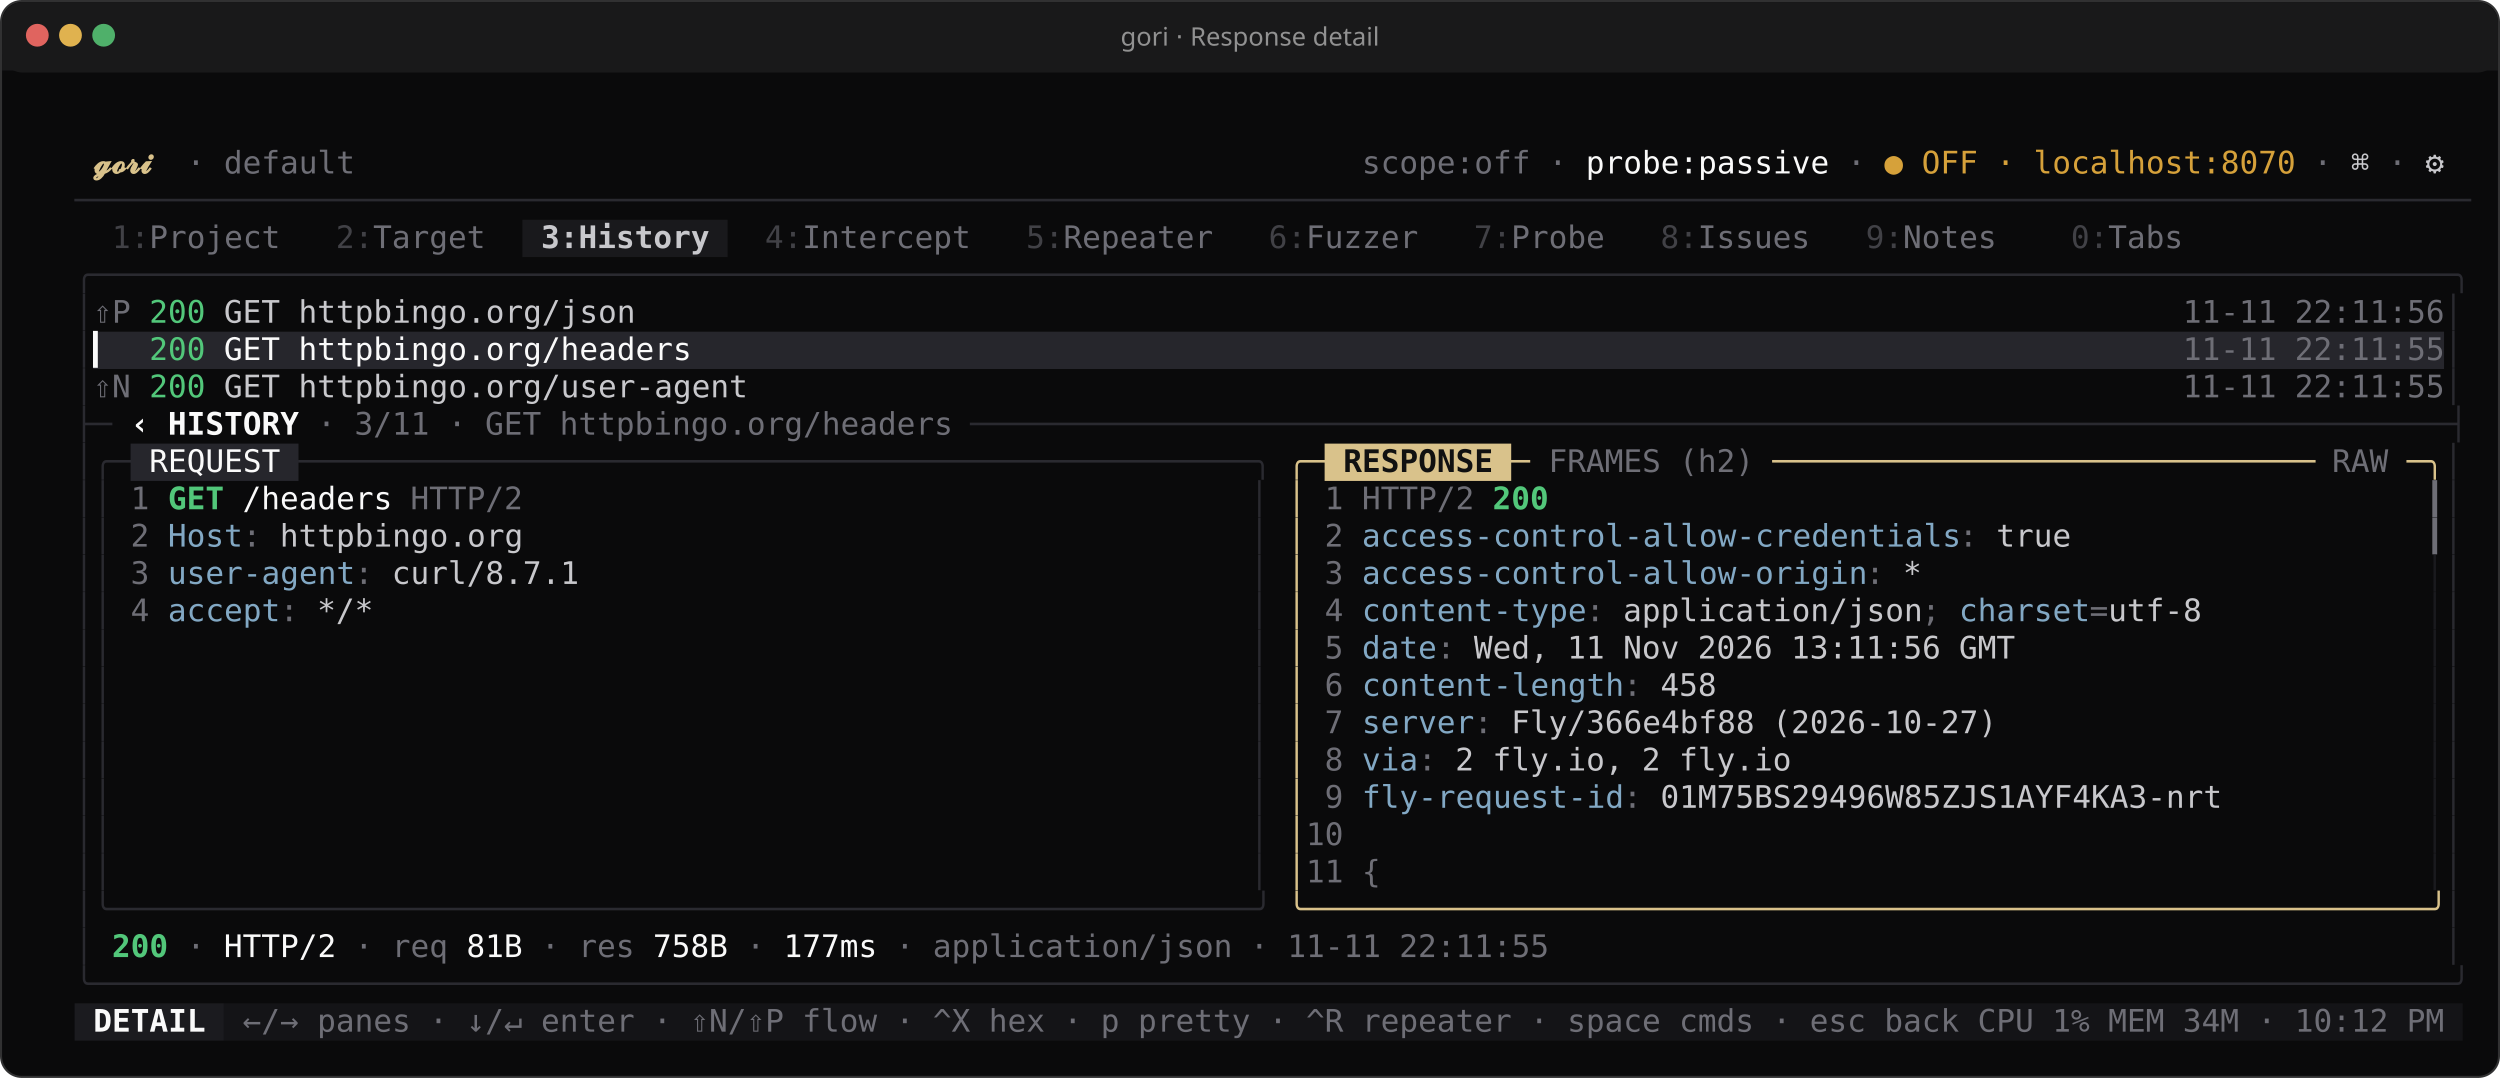
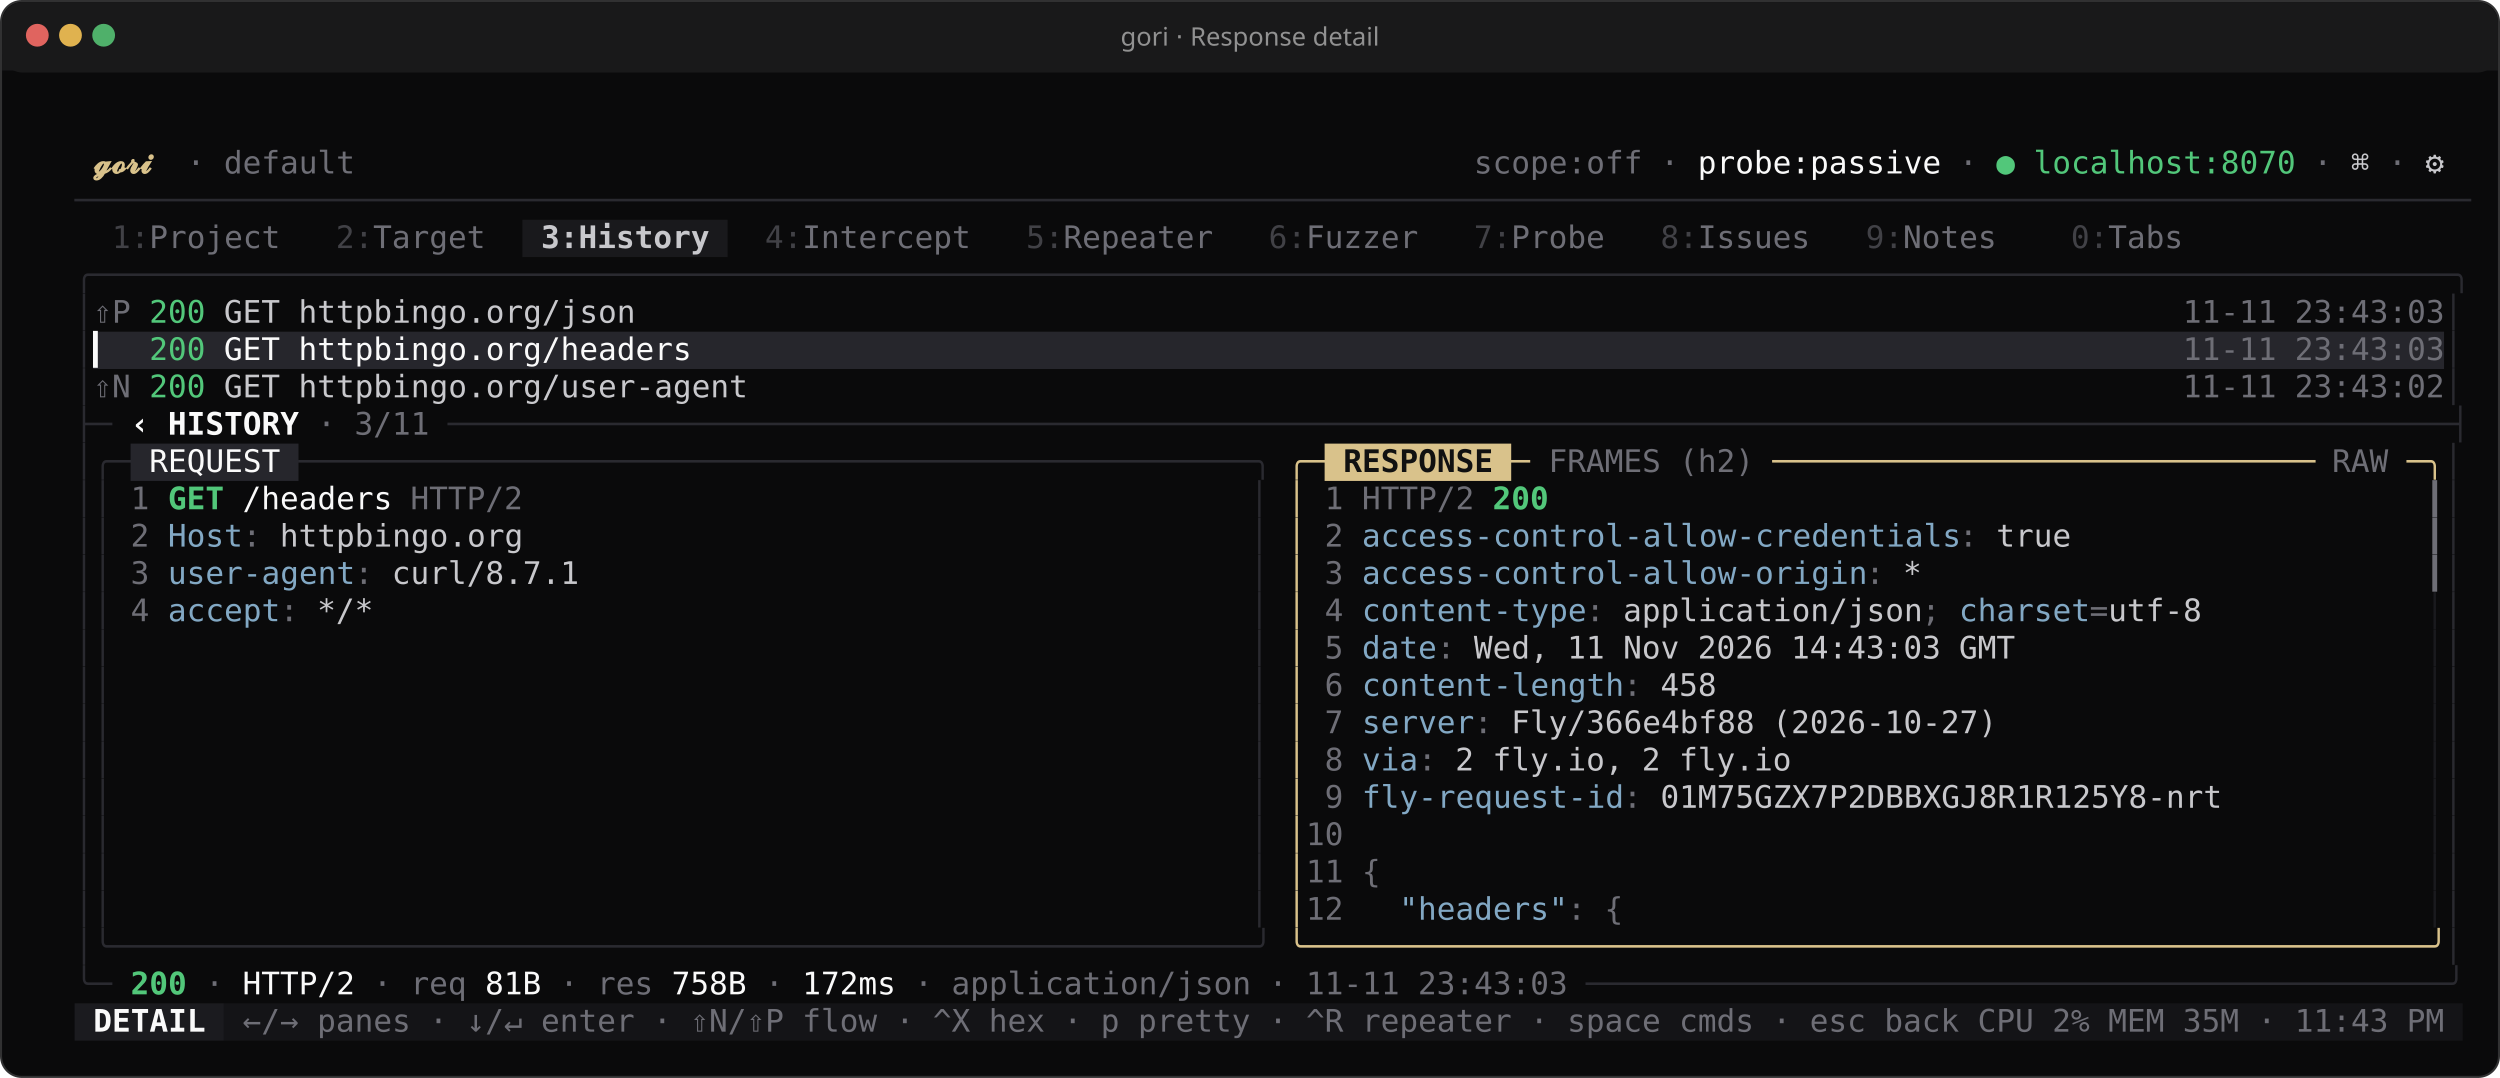
<svg xmlns="http://www.w3.org/2000/svg" width="1206" height="520" viewBox="0 0 1206.0 520.0" font-family="ui-monospace,'SF Mono','JetBrains Mono',Menlo,Consolas,monospace" font-size="15.0px" role="img" aria-label="gori · Response detail">
  <rect x="0.5" y="0.5" width="1205.0" height="519.0" rx="10" ry="10" fill="#0a0a0b" stroke="#313132" stroke-width="1" />
  <rect x="1" y="1" width="1204.0" height="34.0" rx="10" ry="10" fill="#19191a" />
  <rect x="1" y="24.0" width="1204.0" height="10" fill="#19191a" />
  <circle cx="18.0" cy="17.0" r="5.5" fill="#e0645f" />
  <circle cx="34.0" cy="17.0" r="5.5" fill="#e0b24f" />
  <circle cx="50.0" cy="17.0" r="5.5" fill="#4fb06a" />
  <text x="603.0" y="22.0" text-anchor="middle" fill="#919191" font-family="'Apple Symbols','Segoe UI Symbol','Cambria Math','STIX Two Math','Noto Sans Math','DejaVu Sans',ui-monospace,'SF Mono','JetBrains Mono',Menlo,Consolas,monospace" font-size="12.3px">gori · Response detail</text>
  <rect x="252.00" y="106.00" width="99.00" height="18.00" fill="#19191c" />
  <rect x="45.00" y="160.00" width="1134.00" height="18.00" fill="#26262c" />
  <rect x="63.00" y="214.00" width="81.00" height="18.00" fill="#26262c" />
  <rect x="639.00" y="214.00" width="90.00" height="18.00" fill="#d9c28b" />
  <rect x="36.00" y="484.00" width="72.00" height="18.00" fill="#1b1b1f" />
  <rect x="108.00" y="484.00" width="1080.00" height="18.00" fill="#141417" />
  <text x="45.00" y="83.68" textLength="36.00" lengthAdjust="spacingAndGlyphs" fill="#d9c28b" font-weight="700" xml:space="preserve">𝓰𝓸𝓻𝓲</text>
  <text x="90.00" y="83.68" textLength="9.00" lengthAdjust="spacingAndGlyphs" fill="#6e6e76" xml:space="preserve">·</text>
  <text x="108.00" y="83.68" textLength="63.00" lengthAdjust="spacingAndGlyphs" fill="#6e6e76" xml:space="preserve">default</text>
-   <text x="657.00" y="83.68" textLength="81.00" lengthAdjust="spacingAndGlyphs" fill="#6e6e76" xml:space="preserve">scope:off</text>
-   <text x="747.00" y="83.68" textLength="9.00" lengthAdjust="spacingAndGlyphs" fill="#6e6e76" xml:space="preserve">·</text>
-   <text x="765.00" y="83.68" textLength="117.00" lengthAdjust="spacingAndGlyphs" fill="#fafafa" xml:space="preserve">probe:passive</text>
-   <text x="891.00" y="83.68" textLength="9.00" lengthAdjust="spacingAndGlyphs" fill="#6e6e76" xml:space="preserve">·</text>
-   <text x="909.00" y="83.68" textLength="9.00" lengthAdjust="spacingAndGlyphs" fill="#d6a13a" xml:space="preserve">●</text>
-   <text x="927.00" y="83.68" textLength="27.00" lengthAdjust="spacingAndGlyphs" fill="#d6a13a" xml:space="preserve">OFF</text>
-   <text x="963.00" y="83.68" textLength="9.00" lengthAdjust="spacingAndGlyphs" fill="#d6a13a" xml:space="preserve">·</text>
-   <text x="981.00" y="83.68" textLength="126.00" lengthAdjust="spacingAndGlyphs" fill="#d6a13a" xml:space="preserve">localhost:8070</text>
+   <text x="711.00" y="83.68" textLength="81.00" lengthAdjust="spacingAndGlyphs" fill="#6e6e76" xml:space="preserve">scope:off</text>
+   <text x="801.00" y="83.68" textLength="9.00" lengthAdjust="spacingAndGlyphs" fill="#6e6e76" xml:space="preserve">·</text>
+   <text x="819.00" y="83.68" textLength="117.00" lengthAdjust="spacingAndGlyphs" fill="#fafafa" xml:space="preserve">probe:passive</text>
+   <text x="945.00" y="83.68" textLength="9.00" lengthAdjust="spacingAndGlyphs" fill="#6e6e76" xml:space="preserve">·</text>
+   <text x="963.00" y="83.68" textLength="9.00" lengthAdjust="spacingAndGlyphs" fill="#52c77a" xml:space="preserve">●</text>
+   <text x="981.00" y="83.68" textLength="126.00" lengthAdjust="spacingAndGlyphs" fill="#52c77a" xml:space="preserve">localhost:8070</text>
  <text x="1116.00" y="83.68" textLength="9.00" lengthAdjust="spacingAndGlyphs" fill="#6e6e76" xml:space="preserve">·</text>
  <text x="1134.00" y="83.68" textLength="9.00" lengthAdjust="spacingAndGlyphs" fill="#c8c8cc" xml:space="preserve">⌘</text>
  <text x="1152.00" y="83.68" textLength="9.00" lengthAdjust="spacingAndGlyphs" fill="#6e6e76" xml:space="preserve">·</text>
  <text x="1170.00" y="83.68" textLength="9.00" lengthAdjust="spacingAndGlyphs" fill="#c8c8cc" xml:space="preserve">⚙</text>
  <text x="36.00" y="101.68" textLength="1152.00" lengthAdjust="spacingAndGlyphs" fill="#2a2a30" xml:space="preserve">────────────────────────────────────────────────────────────────────────────────────────────────────────────────────────────────</text>
  <text x="54.00" y="119.68" textLength="18.00" lengthAdjust="spacingAndGlyphs" fill="#414146" xml:space="preserve">1:</text>
  <text x="72.00" y="119.68" textLength="63.00" lengthAdjust="spacingAndGlyphs" fill="#6e6e76" xml:space="preserve">Project</text>
  <text x="162.00" y="119.68" textLength="18.00" lengthAdjust="spacingAndGlyphs" fill="#414146" xml:space="preserve">2:</text>
  <text x="180.00" y="119.68" textLength="54.00" lengthAdjust="spacingAndGlyphs" fill="#6e6e76" xml:space="preserve">Target</text>
  <text x="261.00" y="119.68" textLength="81.00" lengthAdjust="spacingAndGlyphs" fill="#c8c8cc" font-weight="700" xml:space="preserve">3:History</text>
  <text x="369.00" y="119.68" textLength="18.00" lengthAdjust="spacingAndGlyphs" fill="#414146" xml:space="preserve">4:</text>
  <text x="387.00" y="119.68" textLength="81.00" lengthAdjust="spacingAndGlyphs" fill="#6e6e76" xml:space="preserve">Intercept</text>
  <text x="495.00" y="119.68" textLength="18.00" lengthAdjust="spacingAndGlyphs" fill="#414146" xml:space="preserve">5:</text>
  <text x="513.00" y="119.68" textLength="72.00" lengthAdjust="spacingAndGlyphs" fill="#6e6e76" xml:space="preserve">Repeater</text>
  <text x="612.00" y="119.68" textLength="18.00" lengthAdjust="spacingAndGlyphs" fill="#414146" xml:space="preserve">6:</text>
  <text x="630.00" y="119.68" textLength="54.00" lengthAdjust="spacingAndGlyphs" fill="#6e6e76" xml:space="preserve">Fuzzer</text>
  <text x="711.00" y="119.68" textLength="18.00" lengthAdjust="spacingAndGlyphs" fill="#414146" xml:space="preserve">7:</text>
  <text x="729.00" y="119.68" textLength="45.00" lengthAdjust="spacingAndGlyphs" fill="#6e6e76" xml:space="preserve">Probe</text>
  <text x="801.00" y="119.68" textLength="18.00" lengthAdjust="spacingAndGlyphs" fill="#414146" xml:space="preserve">8:</text>
  <text x="819.00" y="119.68" textLength="54.00" lengthAdjust="spacingAndGlyphs" fill="#6e6e76" xml:space="preserve">Issues</text>
  <text x="900.00" y="119.68" textLength="18.00" lengthAdjust="spacingAndGlyphs" fill="#414146" xml:space="preserve">9:</text>
  <text x="918.00" y="119.68" textLength="45.00" lengthAdjust="spacingAndGlyphs" fill="#6e6e76" xml:space="preserve">Notes</text>
  <text x="999.00" y="119.68" textLength="18.00" lengthAdjust="spacingAndGlyphs" fill="#414146" xml:space="preserve">0:</text>
  <text x="1017.00" y="119.68" textLength="36.00" lengthAdjust="spacingAndGlyphs" fill="#6e6e76" xml:space="preserve">Tabs</text>
  <text x="36.00" y="137.68" textLength="1152.00" lengthAdjust="spacingAndGlyphs" fill="#2a2a30" xml:space="preserve">╭──────────────────────────────────────────────────────────────────────────────────────────────────────────────────────────────╮</text>
  <text x="36.00" y="155.68" textLength="9.00" lengthAdjust="spacingAndGlyphs" fill="#2a2a30" xml:space="preserve">│</text>
  <text x="45.00" y="155.68" textLength="18.00" lengthAdjust="spacingAndGlyphs" fill="#6e6e76" xml:space="preserve">⇧P</text>
  <text x="72.00" y="155.68" textLength="27.00" lengthAdjust="spacingAndGlyphs" fill="#52c77a" xml:space="preserve">200</text>
  <text x="108.00" y="155.68" textLength="27.00" lengthAdjust="spacingAndGlyphs" fill="#c8c8cc" xml:space="preserve">GET</text>
  <text x="144.00" y="155.68" textLength="162.00" lengthAdjust="spacingAndGlyphs" fill="#c8c8cc" xml:space="preserve">httpbingo.org/json</text>
  <text x="1053.00" y="155.68" textLength="45.00" lengthAdjust="spacingAndGlyphs" fill="#6e6e76" xml:space="preserve">11-11</text>
-   <text x="1107.00" y="155.68" textLength="72.00" lengthAdjust="spacingAndGlyphs" fill="#6e6e76" xml:space="preserve">22:11:56</text>
+   <text x="1107.00" y="155.68" textLength="72.00" lengthAdjust="spacingAndGlyphs" fill="#6e6e76" xml:space="preserve">23:43:03</text>
  <text x="1179.00" y="155.68" textLength="9.00" lengthAdjust="spacingAndGlyphs" fill="#2a2a30" xml:space="preserve">│</text>
  <text x="36.00" y="173.68" textLength="9.00" lengthAdjust="spacingAndGlyphs" fill="#2a2a30" xml:space="preserve">│</text>
  <text x="45.00" y="173.68" textLength="9.00" lengthAdjust="spacingAndGlyphs" fill="#fafafa" xml:space="preserve">▎</text>
  <text x="72.00" y="173.68" textLength="27.00" lengthAdjust="spacingAndGlyphs" fill="#52c77a" xml:space="preserve">200</text>
  <text x="108.00" y="173.68" textLength="27.00" lengthAdjust="spacingAndGlyphs" fill="#fafafa" xml:space="preserve">GET</text>
  <text x="144.00" y="173.68" textLength="189.00" lengthAdjust="spacingAndGlyphs" fill="#fafafa" xml:space="preserve">httpbingo.org/headers</text>
  <text x="1053.00" y="173.68" textLength="45.00" lengthAdjust="spacingAndGlyphs" fill="#6e6e76" xml:space="preserve">11-11</text>
-   <text x="1107.00" y="173.68" textLength="72.00" lengthAdjust="spacingAndGlyphs" fill="#6e6e76" xml:space="preserve">22:11:55</text>
+   <text x="1107.00" y="173.68" textLength="72.00" lengthAdjust="spacingAndGlyphs" fill="#6e6e76" xml:space="preserve">23:43:03</text>
  <text x="1179.00" y="173.68" textLength="9.00" lengthAdjust="spacingAndGlyphs" fill="#2a2a30" xml:space="preserve">│</text>
  <text x="36.00" y="191.68" textLength="9.00" lengthAdjust="spacingAndGlyphs" fill="#2a2a30" xml:space="preserve">│</text>
  <text x="45.00" y="191.68" textLength="18.00" lengthAdjust="spacingAndGlyphs" fill="#6e6e76" xml:space="preserve">⇧N</text>
  <text x="72.00" y="191.68" textLength="27.00" lengthAdjust="spacingAndGlyphs" fill="#52c77a" xml:space="preserve">200</text>
  <text x="108.00" y="191.68" textLength="27.00" lengthAdjust="spacingAndGlyphs" fill="#c8c8cc" xml:space="preserve">GET</text>
  <text x="144.00" y="191.68" textLength="216.00" lengthAdjust="spacingAndGlyphs" fill="#c8c8cc" xml:space="preserve">httpbingo.org/user-agent</text>
  <text x="1053.00" y="191.68" textLength="45.00" lengthAdjust="spacingAndGlyphs" fill="#6e6e76" xml:space="preserve">11-11</text>
-   <text x="1107.00" y="191.68" textLength="72.00" lengthAdjust="spacingAndGlyphs" fill="#6e6e76" xml:space="preserve">22:11:55</text>
+   <text x="1107.00" y="191.68" textLength="72.00" lengthAdjust="spacingAndGlyphs" fill="#6e6e76" xml:space="preserve">23:43:02</text>
  <text x="1179.00" y="191.68" textLength="9.00" lengthAdjust="spacingAndGlyphs" fill="#2a2a30" xml:space="preserve">│</text>
  <text x="36.00" y="209.68" textLength="18.00" lengthAdjust="spacingAndGlyphs" fill="#2a2a30" xml:space="preserve">├─</text>
  <text x="63.00" y="209.68" textLength="9.00" lengthAdjust="spacingAndGlyphs" fill="#fafafa" font-weight="700" xml:space="preserve">‹</text>
  <text x="81.00" y="209.68" textLength="63.00" lengthAdjust="spacingAndGlyphs" fill="#fafafa" font-weight="700" xml:space="preserve">HISTORY</text>
  <text x="153.00" y="209.68" textLength="9.00" lengthAdjust="spacingAndGlyphs" fill="#6e6e76" xml:space="preserve">·</text>
  <text x="171.00" y="209.68" textLength="36.00" lengthAdjust="spacingAndGlyphs" fill="#6e6e76" xml:space="preserve">3/11</text>
-   <text x="216.00" y="209.68" textLength="9.00" lengthAdjust="spacingAndGlyphs" fill="#6e6e76" xml:space="preserve">·</text>
-   <text x="234.00" y="209.68" textLength="27.00" lengthAdjust="spacingAndGlyphs" fill="#6e6e76" xml:space="preserve">GET</text>
-   <text x="270.00" y="209.68" textLength="189.00" lengthAdjust="spacingAndGlyphs" fill="#6e6e76" xml:space="preserve">httpbingo.org/headers</text>
-   <text x="468.00" y="209.68" textLength="720.00" lengthAdjust="spacingAndGlyphs" fill="#2a2a30" xml:space="preserve">───────────────────────────────────────────────────────────────────────────────┤</text>
+   <text x="216.00" y="209.68" textLength="972.00" lengthAdjust="spacingAndGlyphs" fill="#2a2a30" xml:space="preserve">───────────────────────────────────────────────────────────────────────────────────────────────────────────┤</text>
  <text x="36.00" y="227.68" textLength="27.00" lengthAdjust="spacingAndGlyphs" fill="#2a2a30" xml:space="preserve">│╭─</text>
  <text x="72.00" y="227.68" textLength="63.00" lengthAdjust="spacingAndGlyphs" fill="#fafafa" xml:space="preserve">REQUEST</text>
  <text x="144.00" y="227.68" textLength="468.00" lengthAdjust="spacingAndGlyphs" fill="#2a2a30" xml:space="preserve">───────────────────────────────────────────────────╮</text>
  <text x="621.00" y="227.68" textLength="18.00" lengthAdjust="spacingAndGlyphs" fill="#d9c28b" xml:space="preserve">╭─</text>
  <text x="648.00" y="227.68" textLength="72.00" lengthAdjust="spacingAndGlyphs" fill="#111111" font-weight="700" xml:space="preserve">RESPONSE</text>
  <text x="729.00" y="227.68" textLength="9.00" lengthAdjust="spacingAndGlyphs" fill="#d9c28b" xml:space="preserve">─</text>
  <text x="747.00" y="227.68" textLength="54.00" lengthAdjust="spacingAndGlyphs" fill="#6e6e76" xml:space="preserve">FRAMES</text>
  <text x="810.00" y="227.68" textLength="36.00" lengthAdjust="spacingAndGlyphs" fill="#6e6e76" xml:space="preserve">(h2)</text>
  <text x="855.00" y="227.68" textLength="261.00" lengthAdjust="spacingAndGlyphs" fill="#d9c28b" xml:space="preserve">─────────────────────────────</text>
  <text x="1125.00" y="227.68" textLength="27.00" lengthAdjust="spacingAndGlyphs" fill="#6e6e76" xml:space="preserve">RAW</text>
  <text x="1161.00" y="227.68" textLength="18.00" lengthAdjust="spacingAndGlyphs" fill="#d9c28b" xml:space="preserve">─╮</text>
  <text x="1179.00" y="227.68" textLength="9.00" lengthAdjust="spacingAndGlyphs" fill="#2a2a30" xml:space="preserve">│</text>
  <text x="36.00" y="245.68" textLength="18.00" lengthAdjust="spacingAndGlyphs" fill="#2a2a30" xml:space="preserve">││</text>
  <text x="63.00" y="245.68" textLength="9.00" lengthAdjust="spacingAndGlyphs" fill="#6e6e76" xml:space="preserve">1</text>
  <text x="81.00" y="245.68" textLength="27.00" lengthAdjust="spacingAndGlyphs" fill="#52c77a" font-weight="700" xml:space="preserve">GET</text>
  <text x="117.00" y="245.68" textLength="72.00" lengthAdjust="spacingAndGlyphs" fill="#fafafa" xml:space="preserve">/headers</text>
  <text x="198.00" y="245.68" textLength="54.00" lengthAdjust="spacingAndGlyphs" fill="#6e6e76" xml:space="preserve">HTTP/2</text>
  <text x="603.00" y="245.68" textLength="9.00" lengthAdjust="spacingAndGlyphs" fill="#2a2a30" xml:space="preserve">│</text>
  <text x="621.00" y="245.68" textLength="9.00" lengthAdjust="spacingAndGlyphs" fill="#d9c28b" xml:space="preserve">│</text>
  <text x="639.00" y="245.68" textLength="9.00" lengthAdjust="spacingAndGlyphs" fill="#6e6e76" xml:space="preserve">1</text>
  <text x="657.00" y="245.68" textLength="54.00" lengthAdjust="spacingAndGlyphs" fill="#6e6e76" xml:space="preserve">HTTP/2</text>
  <text x="720.00" y="245.68" textLength="27.00" lengthAdjust="spacingAndGlyphs" fill="#52c77a" font-weight="700" xml:space="preserve">200</text>
  <text x="1170.00" y="245.68" textLength="9.00" lengthAdjust="spacingAndGlyphs" fill="#6e6e76" xml:space="preserve">┃</text>
  <text x="1179.00" y="245.68" textLength="9.00" lengthAdjust="spacingAndGlyphs" fill="#2a2a30" xml:space="preserve">│</text>
  <text x="36.00" y="263.68" textLength="18.00" lengthAdjust="spacingAndGlyphs" fill="#2a2a30" xml:space="preserve">││</text>
  <text x="63.00" y="263.68" textLength="9.00" lengthAdjust="spacingAndGlyphs" fill="#6e6e76" xml:space="preserve">2</text>
  <text x="81.00" y="263.68" textLength="36.00" lengthAdjust="spacingAndGlyphs" fill="#82a8c4" xml:space="preserve">Host</text>
  <text x="117.00" y="263.68" textLength="9.00" lengthAdjust="spacingAndGlyphs" fill="#6e6e76" xml:space="preserve">:</text>
  <text x="135.00" y="263.68" textLength="117.00" lengthAdjust="spacingAndGlyphs" fill="#c8c8cc" xml:space="preserve">httpbingo.org</text>
  <text x="603.00" y="263.68" textLength="9.00" lengthAdjust="spacingAndGlyphs" fill="#2a2a30" xml:space="preserve">│</text>
  <text x="621.00" y="263.68" textLength="9.00" lengthAdjust="spacingAndGlyphs" fill="#d9c28b" xml:space="preserve">│</text>
  <text x="639.00" y="263.68" textLength="9.00" lengthAdjust="spacingAndGlyphs" fill="#6e6e76" xml:space="preserve">2</text>
  <text x="657.00" y="263.68" textLength="288.00" lengthAdjust="spacingAndGlyphs" fill="#82a8c4" xml:space="preserve">access-control-allow-credentials</text>
  <text x="945.00" y="263.68" textLength="9.00" lengthAdjust="spacingAndGlyphs" fill="#6e6e76" xml:space="preserve">:</text>
  <text x="963.00" y="263.68" textLength="36.00" lengthAdjust="spacingAndGlyphs" fill="#c8c8cc" xml:space="preserve">true</text>
  <text x="1170.00" y="263.68" textLength="9.00" lengthAdjust="spacingAndGlyphs" fill="#6e6e76" xml:space="preserve">┃</text>
  <text x="1179.00" y="263.68" textLength="9.00" lengthAdjust="spacingAndGlyphs" fill="#2a2a30" xml:space="preserve">│</text>
  <text x="36.00" y="281.68" textLength="18.00" lengthAdjust="spacingAndGlyphs" fill="#2a2a30" xml:space="preserve">││</text>
  <text x="63.00" y="281.68" textLength="9.00" lengthAdjust="spacingAndGlyphs" fill="#6e6e76" xml:space="preserve">3</text>
  <text x="81.00" y="281.68" textLength="90.00" lengthAdjust="spacingAndGlyphs" fill="#82a8c4" xml:space="preserve">user-agent</text>
  <text x="171.00" y="281.68" textLength="9.00" lengthAdjust="spacingAndGlyphs" fill="#6e6e76" xml:space="preserve">:</text>
  <text x="189.00" y="281.68" textLength="90.00" lengthAdjust="spacingAndGlyphs" fill="#c8c8cc" xml:space="preserve">curl/8.7.1</text>
  <text x="603.00" y="281.68" textLength="9.00" lengthAdjust="spacingAndGlyphs" fill="#2a2a30" xml:space="preserve">│</text>
  <text x="621.00" y="281.68" textLength="9.00" lengthAdjust="spacingAndGlyphs" fill="#d9c28b" xml:space="preserve">│</text>
  <text x="639.00" y="281.68" textLength="9.00" lengthAdjust="spacingAndGlyphs" fill="#6e6e76" xml:space="preserve">3</text>
  <text x="657.00" y="281.68" textLength="243.00" lengthAdjust="spacingAndGlyphs" fill="#82a8c4" xml:space="preserve">access-control-allow-origin</text>
  <text x="900.00" y="281.68" textLength="9.00" lengthAdjust="spacingAndGlyphs" fill="#6e6e76" xml:space="preserve">:</text>
  <text x="918.00" y="281.68" textLength="9.00" lengthAdjust="spacingAndGlyphs" fill="#c8c8cc" xml:space="preserve">*</text>
-   <text x="1170.00" y="281.68" textLength="9.00" lengthAdjust="spacingAndGlyphs" fill="#1a1a1e" xml:space="preserve">│</text>
+   <text x="1170.00" y="281.68" textLength="9.00" lengthAdjust="spacingAndGlyphs" fill="#6e6e76" xml:space="preserve">┃</text>
  <text x="1179.00" y="281.68" textLength="9.00" lengthAdjust="spacingAndGlyphs" fill="#2a2a30" xml:space="preserve">│</text>
  <text x="36.00" y="299.68" textLength="18.00" lengthAdjust="spacingAndGlyphs" fill="#2a2a30" xml:space="preserve">││</text>
  <text x="63.00" y="299.68" textLength="9.00" lengthAdjust="spacingAndGlyphs" fill="#6e6e76" xml:space="preserve">4</text>
  <text x="81.00" y="299.68" textLength="54.00" lengthAdjust="spacingAndGlyphs" fill="#82a8c4" xml:space="preserve">accept</text>
  <text x="135.00" y="299.68" textLength="9.00" lengthAdjust="spacingAndGlyphs" fill="#6e6e76" xml:space="preserve">:</text>
  <text x="153.00" y="299.68" textLength="27.00" lengthAdjust="spacingAndGlyphs" fill="#c8c8cc" xml:space="preserve">*/*</text>
  <text x="603.00" y="299.68" textLength="9.00" lengthAdjust="spacingAndGlyphs" fill="#2a2a30" xml:space="preserve">│</text>
  <text x="621.00" y="299.68" textLength="9.00" lengthAdjust="spacingAndGlyphs" fill="#d9c28b" xml:space="preserve">│</text>
  <text x="639.00" y="299.68" textLength="9.00" lengthAdjust="spacingAndGlyphs" fill="#6e6e76" xml:space="preserve">4</text>
  <text x="657.00" y="299.68" textLength="108.00" lengthAdjust="spacingAndGlyphs" fill="#82a8c4" xml:space="preserve">content-type</text>
  <text x="765.00" y="299.68" textLength="9.00" lengthAdjust="spacingAndGlyphs" fill="#6e6e76" xml:space="preserve">:</text>
  <text x="783.00" y="299.68" textLength="144.00" lengthAdjust="spacingAndGlyphs" fill="#c8c8cc" xml:space="preserve">application/json</text>
  <text x="927.00" y="299.68" textLength="9.00" lengthAdjust="spacingAndGlyphs" fill="#6e6e76" xml:space="preserve">;</text>
  <text x="945.00" y="299.68" textLength="63.00" lengthAdjust="spacingAndGlyphs" fill="#82a8c4" xml:space="preserve">charset</text>
  <text x="1008.00" y="299.68" textLength="9.00" lengthAdjust="spacingAndGlyphs" fill="#6e6e76" xml:space="preserve">=</text>
  <text x="1017.00" y="299.68" textLength="45.00" lengthAdjust="spacingAndGlyphs" fill="#c8c8cc" xml:space="preserve">utf-8</text>
  <text x="1170.00" y="299.68" textLength="9.00" lengthAdjust="spacingAndGlyphs" fill="#1a1a1e" xml:space="preserve">│</text>
  <text x="1179.00" y="299.68" textLength="9.00" lengthAdjust="spacingAndGlyphs" fill="#2a2a30" xml:space="preserve">│</text>
  <text x="36.00" y="317.68" textLength="18.00" lengthAdjust="spacingAndGlyphs" fill="#2a2a30" xml:space="preserve">││</text>
  <text x="603.00" y="317.68" textLength="9.00" lengthAdjust="spacingAndGlyphs" fill="#2a2a30" xml:space="preserve">│</text>
  <text x="621.00" y="317.68" textLength="9.00" lengthAdjust="spacingAndGlyphs" fill="#d9c28b" xml:space="preserve">│</text>
  <text x="639.00" y="317.68" textLength="9.00" lengthAdjust="spacingAndGlyphs" fill="#6e6e76" xml:space="preserve">5</text>
  <text x="657.00" y="317.68" textLength="36.00" lengthAdjust="spacingAndGlyphs" fill="#82a8c4" xml:space="preserve">date</text>
  <text x="693.00" y="317.68" textLength="9.00" lengthAdjust="spacingAndGlyphs" fill="#6e6e76" xml:space="preserve">:</text>
  <text x="711.00" y="317.68" textLength="36.00" lengthAdjust="spacingAndGlyphs" fill="#c8c8cc" xml:space="preserve">Wed,</text>
  <text x="756.00" y="317.68" textLength="18.00" lengthAdjust="spacingAndGlyphs" fill="#c8c8cc" xml:space="preserve">11</text>
  <text x="783.00" y="317.68" textLength="27.00" lengthAdjust="spacingAndGlyphs" fill="#c8c8cc" xml:space="preserve">Nov</text>
  <text x="819.00" y="317.68" textLength="36.00" lengthAdjust="spacingAndGlyphs" fill="#c8c8cc" xml:space="preserve">2026</text>
-   <text x="864.00" y="317.68" textLength="72.00" lengthAdjust="spacingAndGlyphs" fill="#c8c8cc" xml:space="preserve">13:11:56</text>
+   <text x="864.00" y="317.68" textLength="72.00" lengthAdjust="spacingAndGlyphs" fill="#c8c8cc" xml:space="preserve">14:43:03</text>
  <text x="945.00" y="317.68" textLength="27.00" lengthAdjust="spacingAndGlyphs" fill="#c8c8cc" xml:space="preserve">GMT</text>
  <text x="1170.00" y="317.68" textLength="9.00" lengthAdjust="spacingAndGlyphs" fill="#1a1a1e" xml:space="preserve">│</text>
  <text x="1179.00" y="317.68" textLength="9.00" lengthAdjust="spacingAndGlyphs" fill="#2a2a30" xml:space="preserve">│</text>
  <text x="36.00" y="335.68" textLength="18.00" lengthAdjust="spacingAndGlyphs" fill="#2a2a30" xml:space="preserve">││</text>
  <text x="603.00" y="335.68" textLength="9.00" lengthAdjust="spacingAndGlyphs" fill="#2a2a30" xml:space="preserve">│</text>
  <text x="621.00" y="335.68" textLength="9.00" lengthAdjust="spacingAndGlyphs" fill="#d9c28b" xml:space="preserve">│</text>
  <text x="639.00" y="335.68" textLength="9.00" lengthAdjust="spacingAndGlyphs" fill="#6e6e76" xml:space="preserve">6</text>
  <text x="657.00" y="335.68" textLength="126.00" lengthAdjust="spacingAndGlyphs" fill="#82a8c4" xml:space="preserve">content-length</text>
  <text x="783.00" y="335.68" textLength="9.00" lengthAdjust="spacingAndGlyphs" fill="#6e6e76" xml:space="preserve">:</text>
  <text x="801.00" y="335.68" textLength="27.00" lengthAdjust="spacingAndGlyphs" fill="#c8c8cc" xml:space="preserve">458</text>
  <text x="1170.00" y="335.68" textLength="9.00" lengthAdjust="spacingAndGlyphs" fill="#1a1a1e" xml:space="preserve">│</text>
  <text x="1179.00" y="335.68" textLength="9.00" lengthAdjust="spacingAndGlyphs" fill="#2a2a30" xml:space="preserve">│</text>
  <text x="36.00" y="353.68" textLength="18.00" lengthAdjust="spacingAndGlyphs" fill="#2a2a30" xml:space="preserve">││</text>
  <text x="603.00" y="353.68" textLength="9.00" lengthAdjust="spacingAndGlyphs" fill="#2a2a30" xml:space="preserve">│</text>
  <text x="621.00" y="353.68" textLength="9.00" lengthAdjust="spacingAndGlyphs" fill="#d9c28b" xml:space="preserve">│</text>
  <text x="639.00" y="353.68" textLength="9.00" lengthAdjust="spacingAndGlyphs" fill="#6e6e76" xml:space="preserve">7</text>
  <text x="657.00" y="353.68" textLength="54.00" lengthAdjust="spacingAndGlyphs" fill="#82a8c4" xml:space="preserve">server</text>
  <text x="711.00" y="353.68" textLength="9.00" lengthAdjust="spacingAndGlyphs" fill="#6e6e76" xml:space="preserve">:</text>
  <text x="729.00" y="353.68" textLength="117.00" lengthAdjust="spacingAndGlyphs" fill="#c8c8cc" xml:space="preserve">Fly/366e4bf88</text>
  <text x="855.00" y="353.68" textLength="108.00" lengthAdjust="spacingAndGlyphs" fill="#c8c8cc" xml:space="preserve">(2026-10-27)</text>
  <text x="1170.00" y="353.68" textLength="9.00" lengthAdjust="spacingAndGlyphs" fill="#1a1a1e" xml:space="preserve">│</text>
  <text x="1179.00" y="353.68" textLength="9.00" lengthAdjust="spacingAndGlyphs" fill="#2a2a30" xml:space="preserve">│</text>
  <text x="36.00" y="371.68" textLength="18.00" lengthAdjust="spacingAndGlyphs" fill="#2a2a30" xml:space="preserve">││</text>
  <text x="603.00" y="371.68" textLength="9.00" lengthAdjust="spacingAndGlyphs" fill="#2a2a30" xml:space="preserve">│</text>
  <text x="621.00" y="371.68" textLength="9.00" lengthAdjust="spacingAndGlyphs" fill="#d9c28b" xml:space="preserve">│</text>
  <text x="639.00" y="371.68" textLength="9.00" lengthAdjust="spacingAndGlyphs" fill="#6e6e76" xml:space="preserve">8</text>
  <text x="657.00" y="371.68" textLength="27.00" lengthAdjust="spacingAndGlyphs" fill="#82a8c4" xml:space="preserve">via</text>
  <text x="684.00" y="371.68" textLength="9.00" lengthAdjust="spacingAndGlyphs" fill="#6e6e76" xml:space="preserve">:</text>
  <text x="702.00" y="371.68" textLength="9.00" lengthAdjust="spacingAndGlyphs" fill="#c8c8cc" xml:space="preserve">2</text>
  <text x="720.00" y="371.68" textLength="63.00" lengthAdjust="spacingAndGlyphs" fill="#c8c8cc" xml:space="preserve">fly.io,</text>
  <text x="792.00" y="371.68" textLength="9.00" lengthAdjust="spacingAndGlyphs" fill="#c8c8cc" xml:space="preserve">2</text>
  <text x="810.00" y="371.68" textLength="54.00" lengthAdjust="spacingAndGlyphs" fill="#c8c8cc" xml:space="preserve">fly.io</text>
  <text x="1170.00" y="371.68" textLength="9.00" lengthAdjust="spacingAndGlyphs" fill="#1a1a1e" xml:space="preserve">│</text>
  <text x="1179.00" y="371.68" textLength="9.00" lengthAdjust="spacingAndGlyphs" fill="#2a2a30" xml:space="preserve">│</text>
  <text x="36.00" y="389.68" textLength="18.00" lengthAdjust="spacingAndGlyphs" fill="#2a2a30" xml:space="preserve">││</text>
  <text x="603.00" y="389.68" textLength="9.00" lengthAdjust="spacingAndGlyphs" fill="#2a2a30" xml:space="preserve">│</text>
  <text x="621.00" y="389.68" textLength="9.00" lengthAdjust="spacingAndGlyphs" fill="#d9c28b" xml:space="preserve">│</text>
  <text x="639.00" y="389.68" textLength="9.00" lengthAdjust="spacingAndGlyphs" fill="#6e6e76" xml:space="preserve">9</text>
  <text x="657.00" y="389.68" textLength="126.00" lengthAdjust="spacingAndGlyphs" fill="#82a8c4" xml:space="preserve">fly-request-id</text>
  <text x="783.00" y="389.68" textLength="9.00" lengthAdjust="spacingAndGlyphs" fill="#6e6e76" xml:space="preserve">:</text>
-   <text x="801.00" y="389.68" textLength="270.00" lengthAdjust="spacingAndGlyphs" fill="#c8c8cc" xml:space="preserve">01M75BS29496W85ZJS1AYF4KA3-nrt</text>
+   <text x="801.00" y="389.68" textLength="270.00" lengthAdjust="spacingAndGlyphs" fill="#c8c8cc" xml:space="preserve">01M75GZX7P2DBBXGJ8R1R125Y8-nrt</text>
  <text x="1170.00" y="389.68" textLength="9.00" lengthAdjust="spacingAndGlyphs" fill="#1a1a1e" xml:space="preserve">│</text>
  <text x="1179.00" y="389.68" textLength="9.00" lengthAdjust="spacingAndGlyphs" fill="#2a2a30" xml:space="preserve">│</text>
  <text x="36.00" y="407.68" textLength="18.00" lengthAdjust="spacingAndGlyphs" fill="#2a2a30" xml:space="preserve">││</text>
  <text x="603.00" y="407.68" textLength="9.00" lengthAdjust="spacingAndGlyphs" fill="#2a2a30" xml:space="preserve">│</text>
  <text x="621.00" y="407.68" textLength="9.00" lengthAdjust="spacingAndGlyphs" fill="#d9c28b" xml:space="preserve">│</text>
  <text x="630.00" y="407.68" textLength="18.00" lengthAdjust="spacingAndGlyphs" fill="#6e6e76" xml:space="preserve">10</text>
  <text x="1170.00" y="407.68" textLength="9.00" lengthAdjust="spacingAndGlyphs" fill="#1a1a1e" xml:space="preserve">│</text>
  <text x="1179.00" y="407.68" textLength="9.00" lengthAdjust="spacingAndGlyphs" fill="#2a2a30" xml:space="preserve">│</text>
  <text x="36.00" y="425.68" textLength="18.00" lengthAdjust="spacingAndGlyphs" fill="#2a2a30" xml:space="preserve">││</text>
  <text x="603.00" y="425.68" textLength="9.00" lengthAdjust="spacingAndGlyphs" fill="#2a2a30" xml:space="preserve">│</text>
  <text x="621.00" y="425.68" textLength="9.00" lengthAdjust="spacingAndGlyphs" fill="#d9c28b" xml:space="preserve">│</text>
  <text x="630.00" y="425.68" textLength="18.00" lengthAdjust="spacingAndGlyphs" fill="#6e6e76" xml:space="preserve">11</text>
  <text x="657.00" y="425.68" textLength="9.00" lengthAdjust="spacingAndGlyphs" fill="#6e6e76" xml:space="preserve">{</text>
  <text x="1170.00" y="425.68" textLength="9.00" lengthAdjust="spacingAndGlyphs" fill="#1a1a1e" xml:space="preserve">│</text>
  <text x="1179.00" y="425.68" textLength="9.00" lengthAdjust="spacingAndGlyphs" fill="#2a2a30" xml:space="preserve">│</text>
-   <text x="36.00" y="443.68" textLength="576.00" lengthAdjust="spacingAndGlyphs" fill="#2a2a30" xml:space="preserve">│╰─────────────────────────────────────────────────────────────╯</text>
-   <text x="621.00" y="443.68" textLength="558.00" lengthAdjust="spacingAndGlyphs" fill="#d9c28b" xml:space="preserve">╰────────────────────────────────────────────────────────────╯</text>
+   <text x="36.00" y="443.68" textLength="18.00" lengthAdjust="spacingAndGlyphs" fill="#2a2a30" xml:space="preserve">││</text>
+   <text x="603.00" y="443.68" textLength="9.00" lengthAdjust="spacingAndGlyphs" fill="#2a2a30" xml:space="preserve">│</text>
+   <text x="621.00" y="443.68" textLength="9.00" lengthAdjust="spacingAndGlyphs" fill="#d9c28b" xml:space="preserve">│</text>
+   <text x="630.00" y="443.68" textLength="18.00" lengthAdjust="spacingAndGlyphs" fill="#6e6e76" xml:space="preserve">12</text>
+   <text x="675.00" y="443.68" textLength="81.00" lengthAdjust="spacingAndGlyphs" fill="#82a8c4" xml:space="preserve">"headers"</text>
+   <text x="756.00" y="443.68" textLength="9.00" lengthAdjust="spacingAndGlyphs" fill="#6e6e76" xml:space="preserve">:</text>
+   <text x="774.00" y="443.68" textLength="9.00" lengthAdjust="spacingAndGlyphs" fill="#6e6e76" xml:space="preserve">{</text>
+   <text x="1170.00" y="443.68" textLength="9.00" lengthAdjust="spacingAndGlyphs" fill="#1a1a1e" xml:space="preserve">│</text>
  <text x="1179.00" y="443.68" textLength="9.00" lengthAdjust="spacingAndGlyphs" fill="#2a2a30" xml:space="preserve">│</text>
-   <text x="36.00" y="461.68" textLength="9.00" lengthAdjust="spacingAndGlyphs" fill="#2a2a30" xml:space="preserve">│</text>
-   <text x="54.00" y="461.68" textLength="27.00" lengthAdjust="spacingAndGlyphs" fill="#52c77a" font-weight="700" xml:space="preserve">200</text>
-   <text x="90.00" y="461.68" textLength="9.00" lengthAdjust="spacingAndGlyphs" fill="#6e6e76" xml:space="preserve">·</text>
-   <text x="108.00" y="461.68" textLength="54.00" lengthAdjust="spacingAndGlyphs" fill="#fafafa" xml:space="preserve">HTTP/2</text>
-   <text x="171.00" y="461.68" textLength="9.00" lengthAdjust="spacingAndGlyphs" fill="#6e6e76" xml:space="preserve">·</text>
-   <text x="189.00" y="461.68" textLength="27.00" lengthAdjust="spacingAndGlyphs" fill="#6e6e76" xml:space="preserve">req</text>
-   <text x="225.00" y="461.68" textLength="27.00" lengthAdjust="spacingAndGlyphs" fill="#fafafa" xml:space="preserve">81B</text>
-   <text x="261.00" y="461.68" textLength="9.00" lengthAdjust="spacingAndGlyphs" fill="#6e6e76" xml:space="preserve">·</text>
-   <text x="279.00" y="461.68" textLength="27.00" lengthAdjust="spacingAndGlyphs" fill="#6e6e76" xml:space="preserve">res</text>
-   <text x="315.00" y="461.68" textLength="36.00" lengthAdjust="spacingAndGlyphs" fill="#fafafa" xml:space="preserve">758B</text>
-   <text x="360.00" y="461.68" textLength="9.00" lengthAdjust="spacingAndGlyphs" fill="#6e6e76" xml:space="preserve">·</text>
-   <text x="378.00" y="461.68" textLength="45.00" lengthAdjust="spacingAndGlyphs" fill="#fafafa" xml:space="preserve">177ms</text>
-   <text x="432.00" y="461.68" textLength="9.00" lengthAdjust="spacingAndGlyphs" fill="#6e6e76" xml:space="preserve">·</text>
-   <text x="450.00" y="461.68" textLength="144.00" lengthAdjust="spacingAndGlyphs" fill="#6e6e76" xml:space="preserve">application/json</text>
-   <text x="603.00" y="461.68" textLength="9.00" lengthAdjust="spacingAndGlyphs" fill="#6e6e76" xml:space="preserve">·</text>
-   <text x="621.00" y="461.68" textLength="45.00" lengthAdjust="spacingAndGlyphs" fill="#6e6e76" xml:space="preserve">11-11</text>
-   <text x="675.00" y="461.68" textLength="72.00" lengthAdjust="spacingAndGlyphs" fill="#6e6e76" xml:space="preserve">22:11:55</text>
+   <text x="36.00" y="461.68" textLength="576.00" lengthAdjust="spacingAndGlyphs" fill="#2a2a30" xml:space="preserve">│╰─────────────────────────────────────────────────────────────╯</text>
+   <text x="621.00" y="461.68" textLength="558.00" lengthAdjust="spacingAndGlyphs" fill="#d9c28b" xml:space="preserve">╰────────────────────────────────────────────────────────────╯</text>
  <text x="1179.00" y="461.68" textLength="9.00" lengthAdjust="spacingAndGlyphs" fill="#2a2a30" xml:space="preserve">│</text>
-   <text x="36.00" y="479.68" textLength="1152.00" lengthAdjust="spacingAndGlyphs" fill="#2a2a30" xml:space="preserve">╰──────────────────────────────────────────────────────────────────────────────────────────────────────────────────────────────╯</text>
+   <text x="36.00" y="479.68" textLength="18.00" lengthAdjust="spacingAndGlyphs" fill="#2a2a30" xml:space="preserve">╰─</text>
+   <text x="63.00" y="479.68" textLength="27.00" lengthAdjust="spacingAndGlyphs" fill="#52c77a" font-weight="700" xml:space="preserve">200</text>
+   <text x="99.00" y="479.68" textLength="9.00" lengthAdjust="spacingAndGlyphs" fill="#6e6e76" xml:space="preserve">·</text>
+   <text x="117.00" y="479.68" textLength="54.00" lengthAdjust="spacingAndGlyphs" fill="#fafafa" xml:space="preserve">HTTP/2</text>
+   <text x="180.00" y="479.68" textLength="9.00" lengthAdjust="spacingAndGlyphs" fill="#6e6e76" xml:space="preserve">·</text>
+   <text x="198.00" y="479.68" textLength="27.00" lengthAdjust="spacingAndGlyphs" fill="#6e6e76" xml:space="preserve">req</text>
+   <text x="234.00" y="479.68" textLength="27.00" lengthAdjust="spacingAndGlyphs" fill="#fafafa" xml:space="preserve">81B</text>
+   <text x="270.00" y="479.68" textLength="9.00" lengthAdjust="spacingAndGlyphs" fill="#6e6e76" xml:space="preserve">·</text>
+   <text x="288.00" y="479.68" textLength="27.00" lengthAdjust="spacingAndGlyphs" fill="#6e6e76" xml:space="preserve">res</text>
+   <text x="324.00" y="479.68" textLength="36.00" lengthAdjust="spacingAndGlyphs" fill="#fafafa" xml:space="preserve">758B</text>
+   <text x="369.00" y="479.68" textLength="9.00" lengthAdjust="spacingAndGlyphs" fill="#6e6e76" xml:space="preserve">·</text>
+   <text x="387.00" y="479.68" textLength="45.00" lengthAdjust="spacingAndGlyphs" fill="#fafafa" xml:space="preserve">172ms</text>
+   <text x="441.00" y="479.68" textLength="9.00" lengthAdjust="spacingAndGlyphs" fill="#6e6e76" xml:space="preserve">·</text>
+   <text x="459.00" y="479.68" textLength="144.00" lengthAdjust="spacingAndGlyphs" fill="#6e6e76" xml:space="preserve">application/json</text>
+   <text x="612.00" y="479.68" textLength="9.00" lengthAdjust="spacingAndGlyphs" fill="#6e6e76" xml:space="preserve">·</text>
+   <text x="630.00" y="479.68" textLength="45.00" lengthAdjust="spacingAndGlyphs" fill="#6e6e76" xml:space="preserve">11-11</text>
+   <text x="684.00" y="479.68" textLength="72.00" lengthAdjust="spacingAndGlyphs" fill="#6e6e76" xml:space="preserve">23:43:03</text>
+   <text x="765.00" y="479.68" textLength="423.00" lengthAdjust="spacingAndGlyphs" fill="#2a2a30" xml:space="preserve">──────────────────────────────────────────────╯</text>
  <text x="45.00" y="497.68" textLength="54.00" lengthAdjust="spacingAndGlyphs" fill="#fafafa" font-weight="700" xml:space="preserve">DETAIL</text>
  <text x="117.00" y="497.68" textLength="27.00" lengthAdjust="spacingAndGlyphs" fill="#6e6e76" xml:space="preserve">←/→</text>
  <text x="153.00" y="497.68" textLength="45.00" lengthAdjust="spacingAndGlyphs" fill="#6e6e76" xml:space="preserve">panes</text>
  <text x="207.00" y="497.68" textLength="9.00" lengthAdjust="spacingAndGlyphs" fill="#6e6e76" xml:space="preserve">·</text>
  <text x="225.00" y="497.68" textLength="27.00" lengthAdjust="spacingAndGlyphs" fill="#6e6e76" xml:space="preserve">↓/↵</text>
  <text x="261.00" y="497.68" textLength="45.00" lengthAdjust="spacingAndGlyphs" fill="#6e6e76" xml:space="preserve">enter</text>
  <text x="315.00" y="497.68" textLength="9.00" lengthAdjust="spacingAndGlyphs" fill="#6e6e76" xml:space="preserve">·</text>
  <text x="333.00" y="497.68" textLength="45.00" lengthAdjust="spacingAndGlyphs" fill="#6e6e76" xml:space="preserve">⇧N/⇧P</text>
  <text x="387.00" y="497.68" textLength="36.00" lengthAdjust="spacingAndGlyphs" fill="#6e6e76" xml:space="preserve">flow</text>
  <text x="432.00" y="497.68" textLength="9.00" lengthAdjust="spacingAndGlyphs" fill="#6e6e76" xml:space="preserve">·</text>
  <text x="450.00" y="497.68" textLength="18.00" lengthAdjust="spacingAndGlyphs" fill="#6e6e76" xml:space="preserve">^X</text>
  <text x="477.00" y="497.68" textLength="27.00" lengthAdjust="spacingAndGlyphs" fill="#6e6e76" xml:space="preserve">hex</text>
  <text x="513.00" y="497.68" textLength="9.00" lengthAdjust="spacingAndGlyphs" fill="#6e6e76" xml:space="preserve">·</text>
  <text x="531.00" y="497.68" textLength="9.00" lengthAdjust="spacingAndGlyphs" fill="#6e6e76" xml:space="preserve">p</text>
  <text x="549.00" y="497.68" textLength="54.00" lengthAdjust="spacingAndGlyphs" fill="#6e6e76" xml:space="preserve">pretty</text>
  <text x="612.00" y="497.68" textLength="9.00" lengthAdjust="spacingAndGlyphs" fill="#6e6e76" xml:space="preserve">·</text>
  <text x="630.00" y="497.68" textLength="18.00" lengthAdjust="spacingAndGlyphs" fill="#6e6e76" xml:space="preserve">^R</text>
  <text x="657.00" y="497.68" textLength="72.00" lengthAdjust="spacingAndGlyphs" fill="#6e6e76" xml:space="preserve">repeater</text>
  <text x="738.00" y="497.68" textLength="9.00" lengthAdjust="spacingAndGlyphs" fill="#6e6e76" xml:space="preserve">·</text>
  <text x="756.00" y="497.68" textLength="45.00" lengthAdjust="spacingAndGlyphs" fill="#6e6e76" xml:space="preserve">space</text>
  <text x="810.00" y="497.68" textLength="36.00" lengthAdjust="spacingAndGlyphs" fill="#6e6e76" xml:space="preserve">cmds</text>
  <text x="855.00" y="497.68" textLength="9.00" lengthAdjust="spacingAndGlyphs" fill="#6e6e76" xml:space="preserve">·</text>
  <text x="873.00" y="497.68" textLength="27.00" lengthAdjust="spacingAndGlyphs" fill="#6e6e76" xml:space="preserve">esc</text>
  <text x="909.00" y="497.68" textLength="36.00" lengthAdjust="spacingAndGlyphs" fill="#6e6e76" xml:space="preserve">back</text>
  <text x="954.00" y="497.68" textLength="27.00" lengthAdjust="spacingAndGlyphs" fill="#6e6e76" xml:space="preserve">CPU</text>
-   <text x="990.00" y="497.68" textLength="18.00" lengthAdjust="spacingAndGlyphs" fill="#6e6e76" xml:space="preserve">1%</text>
+   <text x="990.00" y="497.68" textLength="18.00" lengthAdjust="spacingAndGlyphs" fill="#6e6e76" xml:space="preserve">2%</text>
  <text x="1017.00" y="497.68" textLength="27.00" lengthAdjust="spacingAndGlyphs" fill="#6e6e76" xml:space="preserve">MEM</text>
-   <text x="1053.00" y="497.68" textLength="27.00" lengthAdjust="spacingAndGlyphs" fill="#6e6e76" xml:space="preserve">34M</text>
+   <text x="1053.00" y="497.68" textLength="27.00" lengthAdjust="spacingAndGlyphs" fill="#6e6e76" xml:space="preserve">35M</text>
  <text x="1089.00" y="497.68" textLength="9.00" lengthAdjust="spacingAndGlyphs" fill="#6e6e76" xml:space="preserve">·</text>
-   <text x="1107.00" y="497.68" textLength="45.00" lengthAdjust="spacingAndGlyphs" fill="#6e6e76" xml:space="preserve">10:12</text>
+   <text x="1107.00" y="497.68" textLength="45.00" lengthAdjust="spacingAndGlyphs" fill="#6e6e76" xml:space="preserve">11:43</text>
  <text x="1161.00" y="497.68" textLength="18.00" lengthAdjust="spacingAndGlyphs" fill="#6e6e76" xml:space="preserve">PM</text>
</svg>
